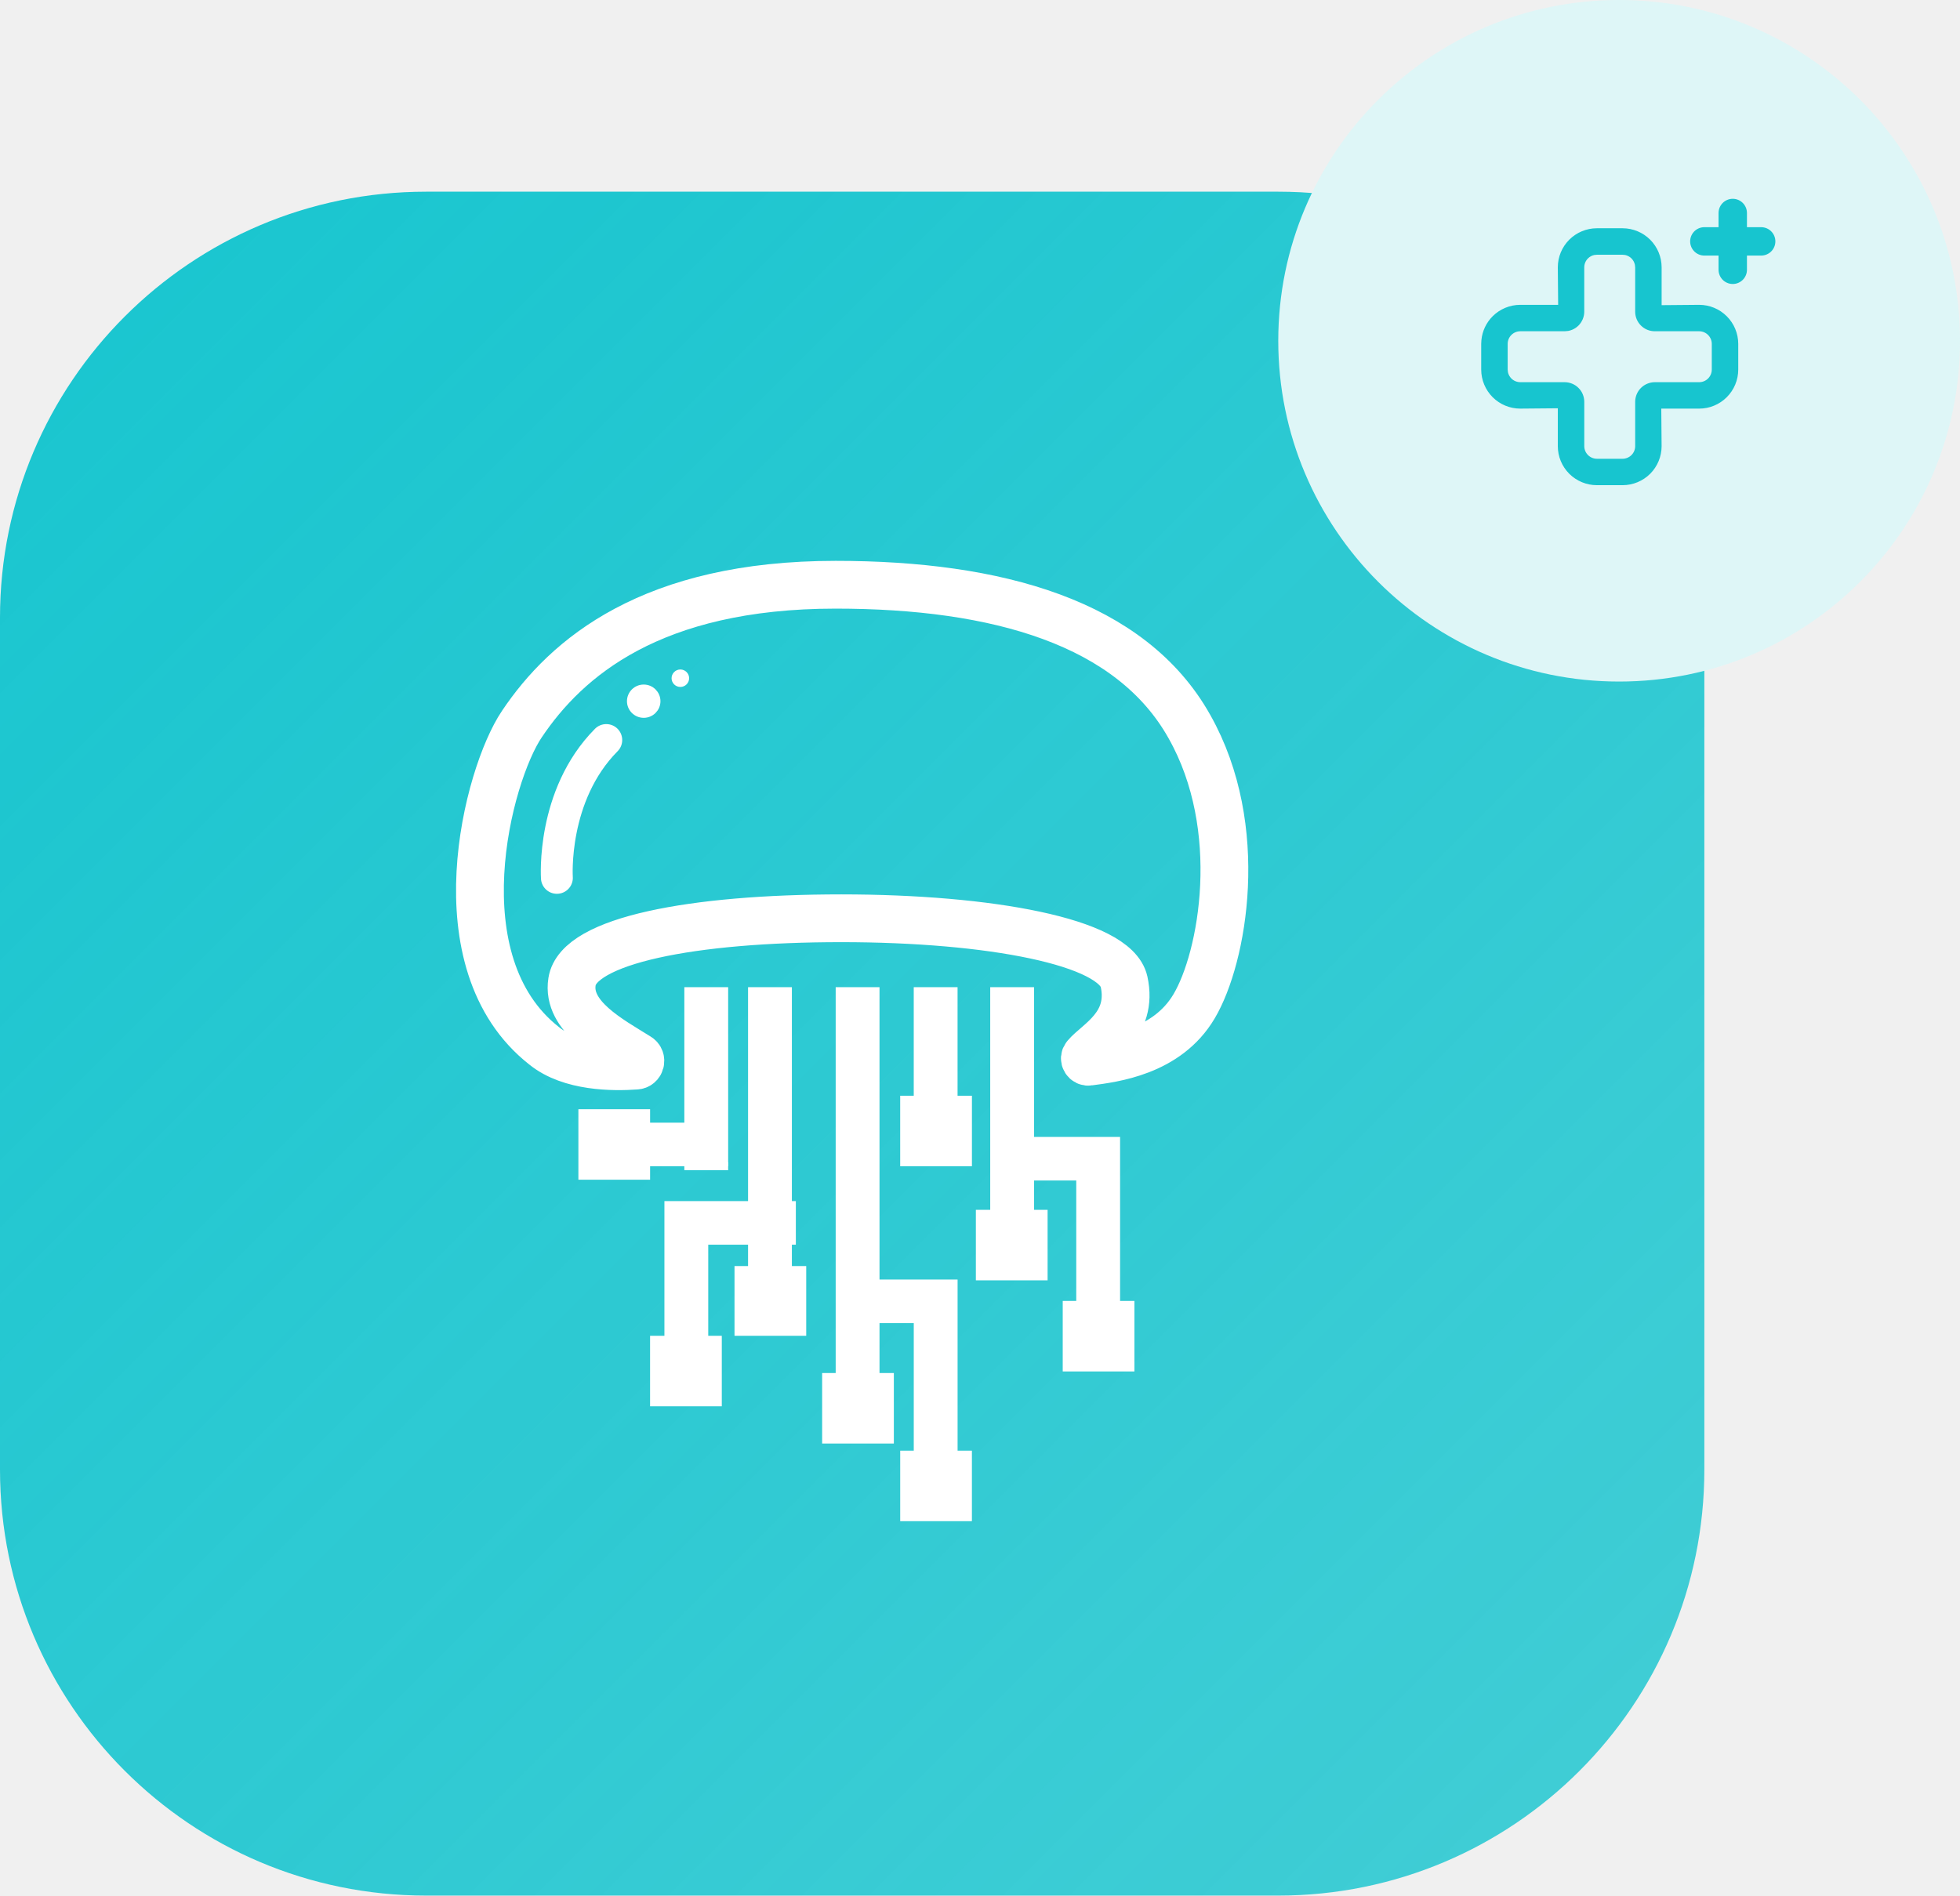
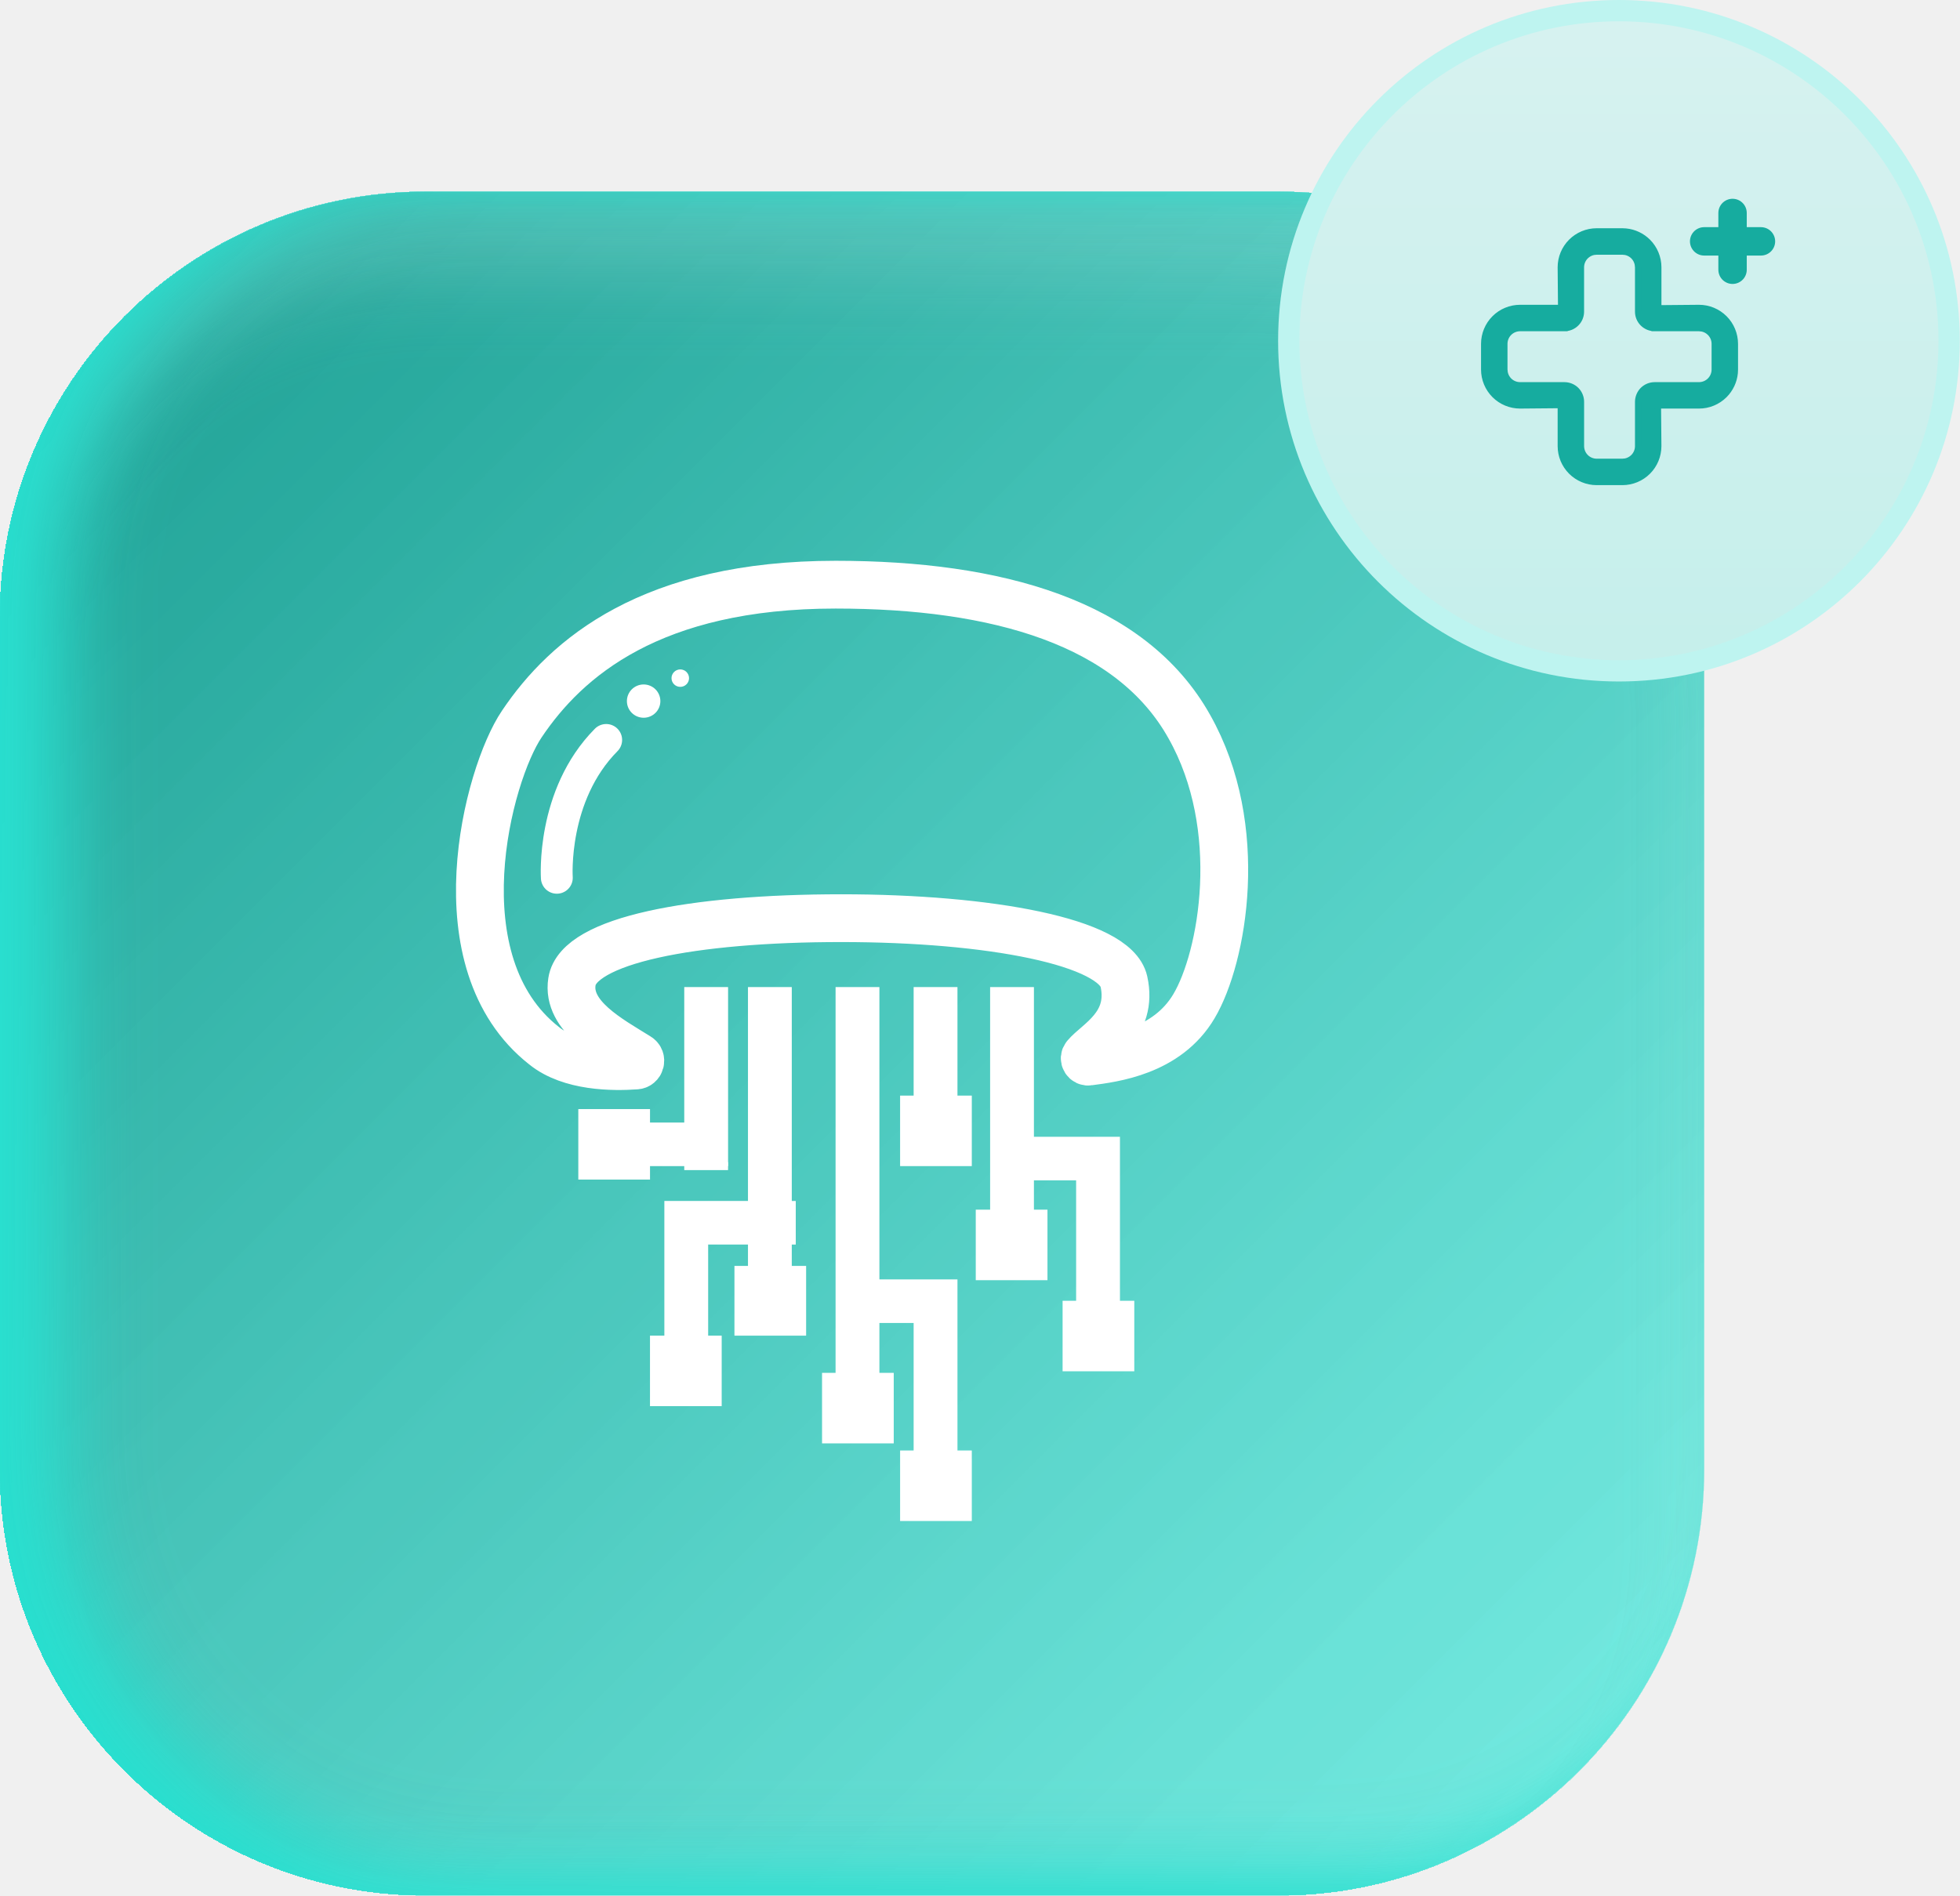
<svg xmlns="http://www.w3.org/2000/svg" width="92" height="89" viewBox="0 0 92 89" fill="none">
-   <rect y="9" width="80" height="80" rx="20" fill="url(#paint0_linear_483_252)" />
-   <path d="M32.122 54.756H34.178H32.122Z" stroke="white" stroke-width="0.374" />
-   <path d="M33.992 46.536V54.57H30.328V55.202H27.336V52.265H30.328V52.898H32.309V46.536H33.992Z" fill="white" stroke="white" stroke-width="0.374" />
-   <path d="M36.983 46.536V59.63H37.656V62.53H34.664V59.63H35.3V58.252H33.057V62.904H33.693V65.84H30.701V62.904H31.374V56.58H35.3V46.536H36.983Z" fill="white" stroke="white" stroke-width="0.374" />
-   <path d="M37.169 56.393V58.439V56.393Z" stroke="white" stroke-width="0.374" />
-   <path d="M41.096 46.536V60.262H44.761V68.297H45.433V71.234H42.442V68.297H43.078V61.934H41.096V64.652H41.769V67.588H38.777V64.652H39.413V46.536H41.096Z" fill="white" stroke="white" stroke-width="0.374" />
-   <path d="M48.35 46.536V53.567H52.388V61.267H53.061V64.204H50.07V61.267H50.705V55.239H48.35V56.99H48.986V59.926H45.993V56.99H46.667V46.536H48.35Z" fill="white" stroke="white" stroke-width="0.374" />
-   <path d="M44.76 46.536V51.633H45.434V54.57H42.441V51.633H43.077V46.536H44.76Z" fill="white" stroke="white" stroke-width="0.374" />
-   <path d="M29.841 50.032C30.065 50.032 30.14 49.735 29.953 49.623C28.645 48.805 26.588 47.726 26.85 46.089C27.149 44.155 32.496 43.114 39.488 43.114C46.48 43.114 52.35 44.23 52.762 46.089C53.21 48.135 51.49 48.953 50.967 49.586C50.855 49.697 50.967 49.883 51.116 49.846C52.238 49.697 54.781 49.4 56.052 47.242C57.398 44.973 58.52 38.873 55.828 34.112C53.098 29.239 46.816 27.454 39.226 27.454C30.589 27.454 26.588 30.876 24.494 34C22.886 36.381 20.568 45.197 25.541 49.102C26.775 50.107 28.794 50.107 29.841 50.032Z" stroke="white" stroke-width="2.243" stroke-miterlimit="10" />
-   <path d="M26.14 41.217C26.14 41.217 25.878 37.349 28.458 34.745" stroke="white" stroke-width="1.496" stroke-miterlimit="10" stroke-linecap="round" />
-   <path d="M30.215 32.327C30.546 32.327 30.814 32.595 30.814 32.922C30.814 33.249 30.546 33.516 30.215 33.516C29.884 33.516 29.616 33.249 29.616 32.922C29.616 32.595 29.884 32.327 30.215 32.327Z" fill="white" stroke="white" stroke-width="0.374" />
-   <path d="M31.935 31.62C32.06 31.62 32.16 31.721 32.16 31.843C32.16 31.965 32.06 32.066 31.935 32.066C31.81 32.066 31.71 31.965 31.71 31.843C31.71 31.721 31.81 31.62 31.935 31.62Z" fill="white" stroke="white" stroke-width="0.374" />
-   <rect x="60" width="32" height="32" rx="16" fill="#DEF6F7" />
-   <path d="M81.333 10V12.667" stroke="#17C5CF" stroke-width="1.333" stroke-linecap="round" stroke-linejoin="round" />
-   <path d="M82.667 11.333H80" stroke="#17C5CF" stroke-width="1.333" stroke-linecap="round" stroke-linejoin="round" />
-   <path d="M74.809 11.824C74.667 11.853 74.535 11.923 74.431 12.027C74.292 12.165 74.214 12.354 74.213 12.55V14.631C74.213 14.733 74.193 14.833 74.154 14.927C74.115 15.021 74.058 15.106 73.987 15.178C73.915 15.25 73.829 15.306 73.736 15.345C73.688 15.364 73.64 15.379 73.59 15.389L73.44 15.403H71.359C71.162 15.404 70.974 15.482 70.835 15.621C70.697 15.76 70.619 15.948 70.618 16.144V17.354L70.633 17.499C70.662 17.641 70.732 17.773 70.836 17.877C70.975 18.015 71.163 18.093 71.359 18.094H73.441C73.542 18.094 73.643 18.114 73.737 18.153C73.83 18.191 73.916 18.248 73.987 18.32C74.059 18.391 74.117 18.477 74.155 18.57C74.194 18.665 74.214 18.766 74.214 18.867V20.948C74.215 21.145 74.293 21.332 74.432 21.471C74.57 21.61 74.758 21.688 74.954 21.689H76.164C76.36 21.688 76.548 21.61 76.687 21.471C76.825 21.332 76.903 21.145 76.903 20.949V18.867C76.903 18.766 76.923 18.665 76.962 18.57C77.001 18.477 77.058 18.391 77.13 18.32C77.202 18.248 77.288 18.191 77.382 18.153C77.476 18.114 77.576 18.094 77.678 18.094H79.759C79.955 18.093 80.143 18.016 80.281 17.877C80.42 17.739 80.498 17.551 80.499 17.355V16.144C80.499 15.948 80.42 15.76 80.281 15.621C80.142 15.482 79.954 15.404 79.758 15.403H77.676V15.403C77.575 15.403 77.474 15.384 77.38 15.345C77.286 15.306 77.201 15.25 77.129 15.178C77.057 15.106 77 15.021 76.961 14.927C76.922 14.833 76.903 14.733 76.903 14.631V12.55L76.888 12.405C76.859 12.263 76.789 12.131 76.686 12.028C76.582 11.924 76.45 11.853 76.308 11.824L76.163 11.81H74.953L74.809 11.824ZM77.844 20.949C77.843 21.395 77.666 21.822 77.352 22.137C77.037 22.452 76.61 22.629 76.164 22.63H74.953C74.508 22.629 74.08 22.452 73.765 22.137C73.45 21.822 73.272 21.395 73.272 20.949V19.018L71.359 19.035H71.359C70.913 19.035 70.485 18.858 70.17 18.543C69.855 18.228 69.677 17.8 69.676 17.355V16.144L69.685 15.978C69.723 15.593 69.893 15.231 70.169 14.955C70.484 14.64 70.913 14.463 71.359 14.462H73.289L73.272 12.55V12.549C73.272 12.103 73.45 11.676 73.765 11.361C74.08 11.046 74.508 10.868 74.953 10.867H76.164C76.61 10.868 77.037 11.046 77.352 11.361C77.667 11.676 77.844 12.103 77.845 12.549V14.479L79.757 14.462H79.759C80.205 14.463 80.632 14.64 80.947 14.955C81.263 15.271 81.44 15.698 81.441 16.144V17.355C81.44 17.8 81.262 18.228 80.946 18.543C80.631 18.858 80.204 19.035 79.759 19.035H77.827L77.844 20.948V20.949Z" fill="#17C5CF" stroke="#17C5CF" stroke-width="0.3" />
+   <g clip-path="url(#clip0_816_61)">
+     <g filter="url(#filter0_ii_816_61)">
+       <rect y="8.999" width="79.991" height="79.991" rx="19.998" fill="url(#paint0_linear_816_61)" />
+       <path d="M32.118 54.75H34.174H32.118Z" stroke="white" stroke-width="0.374" />
+       <path d="M33.988 46.531V54.563H30.324V55.195H27.332V52.26H30.324V52.892H32.305V46.531H33.988Z" fill="white" stroke="white" stroke-width="0.374" />
+       <path d="M36.978 46.531V59.623H37.651V62.523H34.661V59.623H35.296V58.245H33.053V62.897H33.688V65.833H30.697V62.897H31.371V56.573H35.296V46.531H36.978Z" fill="white" stroke="white" stroke-width="0.374" />
+       <path d="M37.165 56.388V58.433V56.388Z" stroke="white" stroke-width="0.374" />
+       <path d="M41.091 46.531V60.256H44.755V68.289H45.428V71.226H42.437V68.289H43.072V61.928H41.091V64.644H41.764V67.581H38.773V64.644H39.408V46.531H41.091Z" fill="white" stroke="white" stroke-width="0.374" />
+       <path d="M48.344 46.531V53.56H52.382V61.26H53.055V64.196H50.064V61.26H50.699V55.232H48.344V56.982H48.98V59.919H45.988V56.982H46.662V46.531H48.344Z" fill="white" stroke="white" stroke-width="0.374" />
+       <path d="M44.755 46.531V51.627H45.428V54.563H42.437V51.627H43.072V46.531H44.755Z" fill="white" stroke="white" stroke-width="0.374" />
+       <path d="M29.838 50.027C30.062 50.027 30.137 49.73 29.95 49.618C28.641 48.8 26.585 47.721 26.847 46.085C27.146 44.151 32.492 43.109 39.483 43.109C46.475 43.109 52.344 44.225 52.756 46.085C53.204 48.13 51.484 48.948 50.961 49.581C50.849 49.692 50.961 49.878 51.111 49.841C52.232 49.692 54.775 49.395 56.046 47.238C57.392 44.969 58.513 38.869 55.821 34.109C53.092 29.236 46.811 27.451 39.222 27.451C30.585 27.451 26.585 30.873 24.491 33.997C22.884 36.377 20.566 45.192 25.538 49.097C26.772 50.101 28.791 50.101 29.838 50.027Z" stroke="white" stroke-width="2.243" stroke-miterlimit="10" />
+       <path d="M26.137 41.213C26.137 41.213 25.875 37.345 28.454 34.741" stroke="white" stroke-width="1.495" stroke-miterlimit="10" stroke-linecap="round" />
+       <path d="M30.212 32.323C30.543 32.323 30.81 32.591 30.81 32.918C30.81 33.245 30.543 33.512 30.212 33.512C29.88 33.512 29.613 33.245 29.613 32.918C29.613 32.591 29.88 32.323 30.212 32.323Z" fill="white" stroke="white" stroke-width="0.374" />
+       <path d="M31.931 31.617C32.056 31.617 32.156 31.718 32.156 31.84C32.156 31.962 32.056 32.062 31.931 32.062C31.806 32.062 31.707 31.962 31.707 31.84C31.707 31.718 31.806 31.617 31.931 31.617Z" fill="white" stroke="white" stroke-width="0.374" />
+     </g>
+     <rect x="60.493" y="0.5" width="30.997" height="30.997" rx="15.498" fill="url(#paint1_linear_816_61)" />
+     <rect x="60.493" y="0.5" width="30.997" height="30.997" rx="15.498" stroke="#BEF4F0" stroke-width="1" />
+     <path d="M81.324 9.999V12.665" stroke="#16AC9F" stroke-width="1.333" stroke-linecap="round" stroke-linejoin="round" />
+     <path d="M82.657 11.332H79.991" stroke="#16AC9F" stroke-width="1.333" stroke-linecap="round" stroke-linejoin="round" />
+     <path d="M76.155 10.866L76.321 10.875C76.706 10.914 77.067 11.084 77.343 11.359C77.658 11.674 77.835 12.102 77.836 12.548V14.477L79.748 14.46H79.749C80.195 14.46 80.622 14.638 80.938 14.953C81.253 15.268 81.43 15.696 81.431 16.142V17.352L81.423 17.519C81.384 17.903 81.213 18.265 80.938 18.541C80.622 18.856 80.195 19.033 79.749 19.033H77.818L77.835 20.945V20.947C77.834 21.393 77.658 21.82 77.343 22.135C77.028 22.45 76.601 22.627 76.155 22.628H74.944C74.499 22.627 74.072 22.45 73.757 22.135C73.442 21.82 73.264 21.393 73.264 20.947V19.016L71.352 19.033H71.35C70.904 19.032 70.477 18.856 70.162 18.541C69.847 18.226 69.669 17.798 69.668 17.352V16.142C69.669 15.696 69.846 15.268 70.161 14.953C70.476 14.638 70.904 14.461 71.35 14.46H73.281L73.264 12.549V12.548C73.264 12.102 73.442 11.674 73.757 11.359C74.072 11.044 74.499 10.867 74.944 10.866H76.155ZM74.8 11.823C74.658 11.852 74.527 11.922 74.423 12.025C74.284 12.164 74.206 12.352 74.205 12.548V14.63C74.205 14.731 74.185 14.832 74.147 14.926C74.108 15.02 74.05 15.105 73.978 15.177C73.907 15.248 73.821 15.305 73.728 15.344C73.634 15.382 73.533 15.402 73.432 15.401V15.402H71.351C71.154 15.403 70.966 15.48 70.827 15.619C70.688 15.758 70.611 15.946 70.61 16.143V17.352L70.625 17.497C70.654 17.639 70.723 17.771 70.827 17.875C70.966 18.014 71.154 18.091 71.351 18.092H73.432C73.533 18.092 73.634 18.112 73.728 18.15C73.822 18.189 73.908 18.246 73.98 18.317C74.051 18.389 74.109 18.475 74.147 18.569C74.186 18.663 74.206 18.764 74.206 18.865V20.946C74.207 21.142 74.284 21.33 74.423 21.469C74.561 21.607 74.749 21.686 74.945 21.686H76.155L76.3 21.672C76.442 21.643 76.574 21.573 76.678 21.469C76.816 21.33 76.894 21.142 76.894 20.946V18.865C76.894 18.764 76.915 18.663 76.954 18.569C76.993 18.475 77.049 18.389 77.121 18.317C77.193 18.246 77.279 18.189 77.373 18.15C77.467 18.112 77.567 18.092 77.669 18.092H79.749C79.945 18.091 80.134 18.014 80.272 17.875C80.411 17.736 80.49 17.549 80.49 17.352V16.143C80.49 15.946 80.411 15.758 80.272 15.619C80.168 15.515 80.037 15.446 79.894 15.417L79.749 15.402H77.667V15.401C77.566 15.402 77.466 15.382 77.372 15.344C77.278 15.305 77.192 15.248 77.12 15.177C77.048 15.105 76.991 15.02 76.952 14.926C76.913 14.832 76.894 14.731 76.894 14.63V12.548L76.879 12.403C76.85 12.261 76.781 12.129 76.677 12.025C76.573 11.921 76.441 11.852 76.299 11.823L76.154 11.809H74.945L74.8 11.823Z" fill="#16AC9F" stroke="#16AC9F" stroke-width="0.3" />
+   </g>
  <defs>
-     <linearGradient id="paint0_linear_483_252" x1="0" y1="9" x2="80" y2="89" gradientUnits="userSpaceOnUse">
-       <stop stop-color="#17C5CF" />
-       <stop offset="1" stop-color="#17C5CF" stop-opacity="0.8" />
+     <filter id="filter0_ii_816_61" x="0" y="7.999" width="82.99" height="84.991" filterUnits="userSpaceOnUse" color-interpolation-filters="sRGB">
+       <feFlood flood-opacity="0" result="BackgroundImageFix" />
+       <feBlend mode="normal" in="SourceGraphic" in2="BackgroundImageFix" result="shape" />
+       <feColorMatrix in="SourceAlpha" type="matrix" values="0 0 0 0 0 0 0 0 0 0 0 0 0 0 0 0 0 0 127 0" result="hardAlpha" />
+       <feOffset dy="4" />
+       <feGaussianBlur stdDeviation="2" />
+       <feComposite in2="hardAlpha" operator="arithmetic" k2="-1" k3="1" />
+       <feColorMatrix type="matrix" values="0 0 0 0 0.654 0 0 0 0 0.897 0 0 0 0 0.876 0 0 0 0.3 0" />
+       <feBlend mode="normal" in2="shape" result="effect1_innerShadow_816_61" />
+       <feColorMatrix in="SourceAlpha" type="matrix" values="0 0 0 0 0 0 0 0 0 0 0 0 0 0 0 0 0 0 127 0" result="hardAlpha" />
+       <feOffset dx="3" dy="-1" />
+       <feGaussianBlur stdDeviation="2" />
+       <feComposite in2="hardAlpha" operator="arithmetic" k2="-1" k3="1" />
+       <feColorMatrix type="matrix" values="0 0 0 0 0.151 0 0 0 0 0.878 0 0 0 0 0.815 0 0 0 1 0" />
+       <feBlend mode="normal" in2="effect1_innerShadow_816_61" result="effect2_innerShadow_816_61" />
+     </filter>
+     <linearGradient id="paint0_linear_816_61" x1="0" y1="8.999" x2="79.991" y2="88.99" gradientUnits="userSpaceOnUse">
+       <stop stop-color="#179A8E" />
+       <stop offset="1" stop-color="#5BEDE1" stop-opacity="0.8" />
    </linearGradient>
+     <linearGradient id="paint1_linear_816_61" x1="75.991" y1="0" x2="75.991" y2="31.996" gradientUnits="userSpaceOnUse">
+       <stop stop-color="#D7F2F0" />
+       <stop offset="1" stop-color="#C5EFEB" />
+     </linearGradient>
+     <clipPath id="clip0_816_61">
+       <rect width="92" height="89" fill="white" />
+     </clipPath>
  </defs>
</svg>
